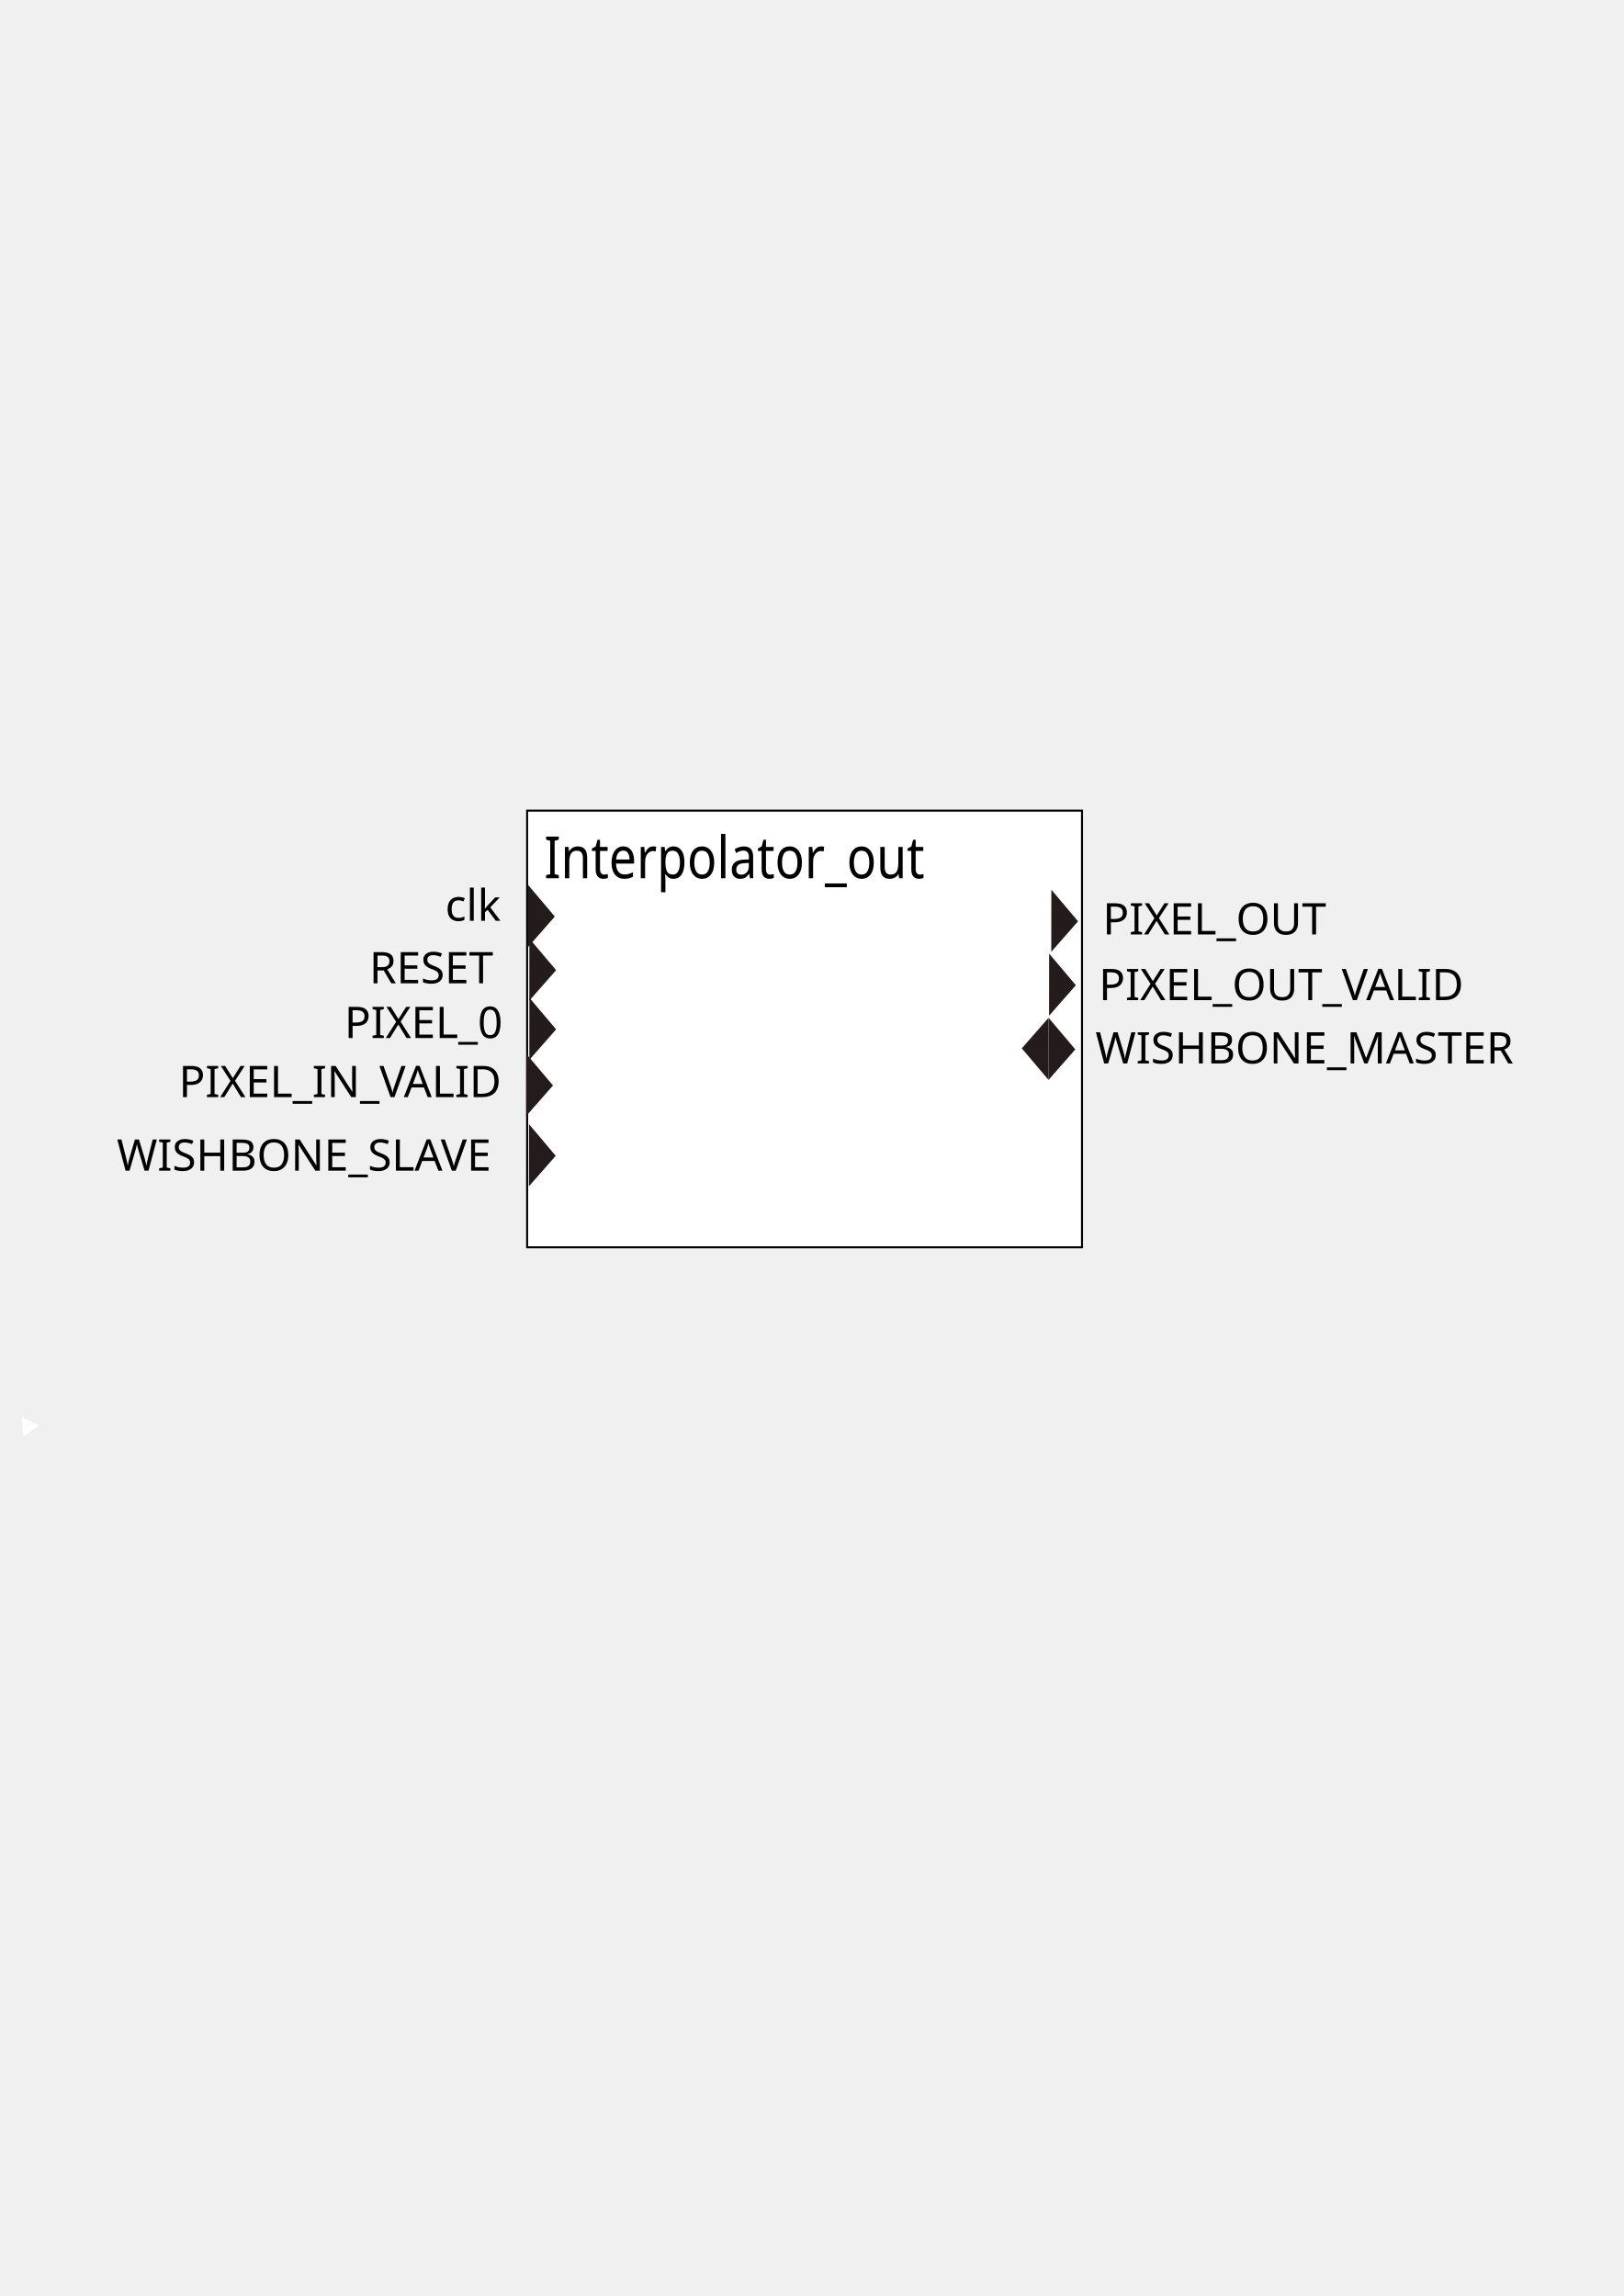
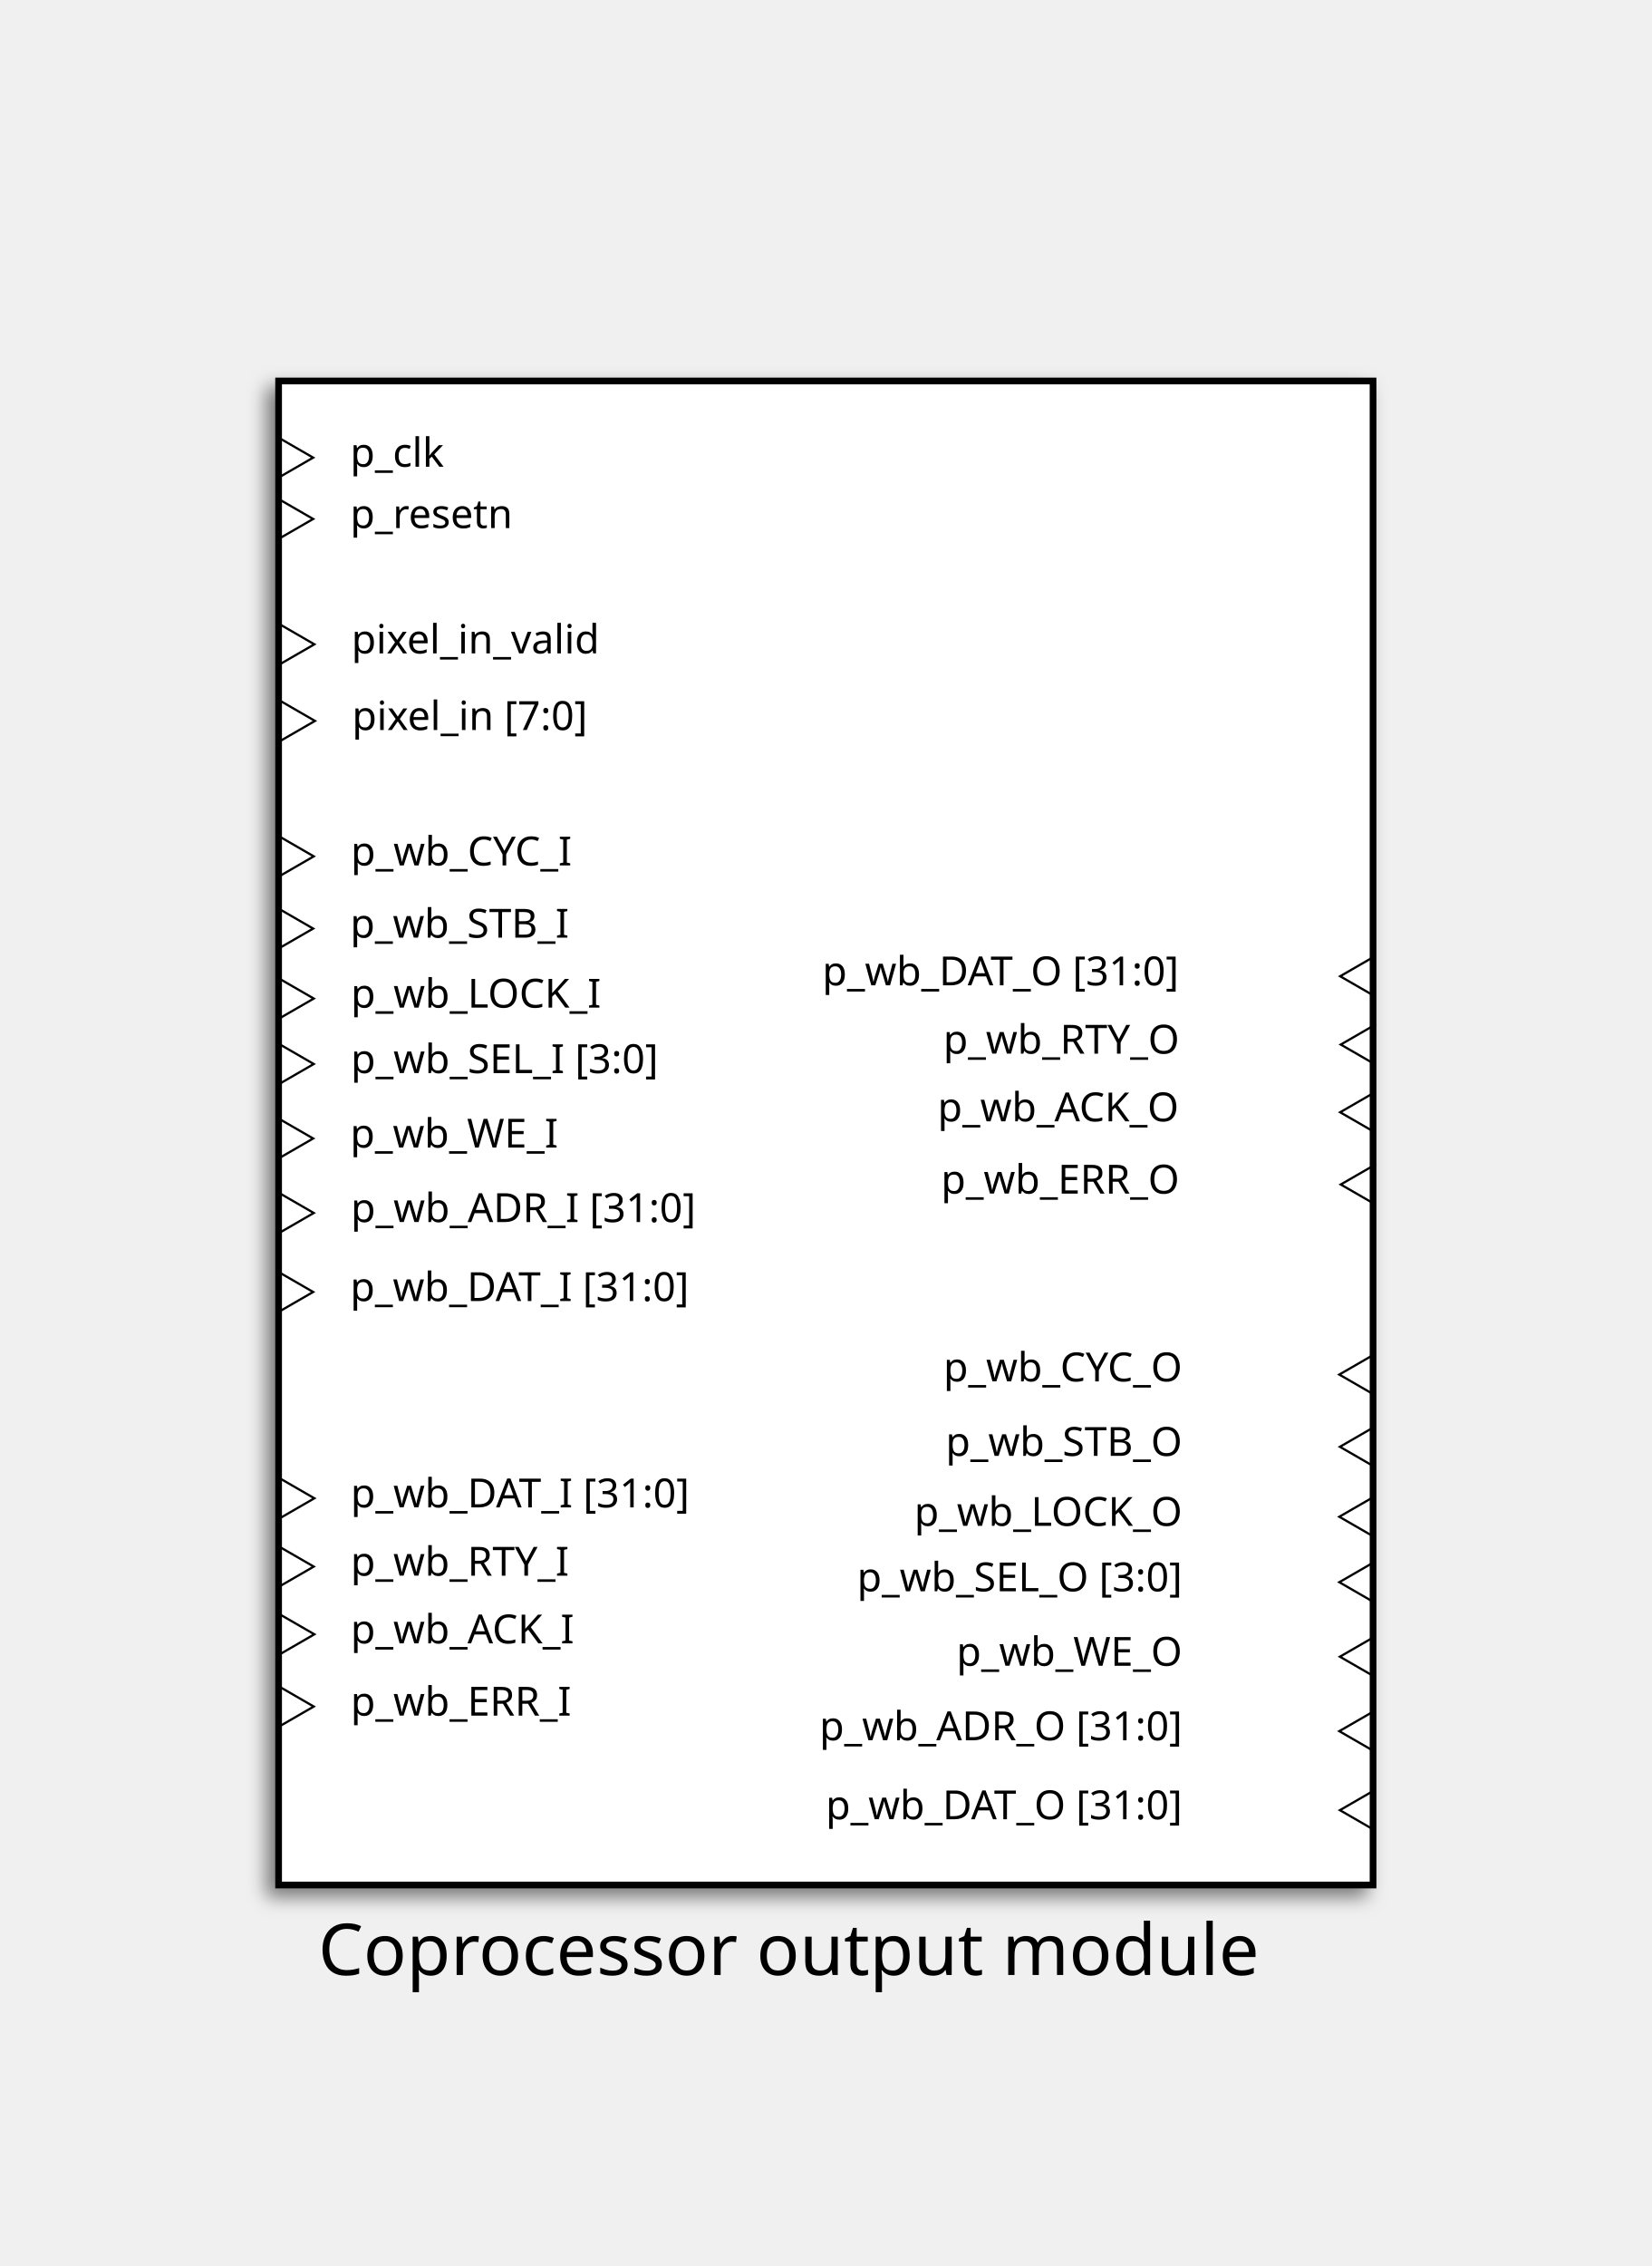
- <svg xmlns="http://www.w3.org/2000/svg" width="744.094" height="1052.362" id="svg2" version="1.1">
-   <defs id="defs4" />
-   <g id="layer1">
-     <rect style="fill:#ffffff;fill-rule:evenodd;stroke:#000000;stroke-width:0.919px;stroke-linecap:butt;stroke-linejoin:miter;stroke-opacity:1" id="rect2985" width="254.286" height="200.142" x="241.565" y="371.555" />
-     <text xml:space="preserve" style="font-size:24.529px;font-style:normal;font-weight:normal;line-height:125%;letter-spacing:0px;word-spacing:0px;fill:#000000;fill-opacity:1;stroke:none;font-family:Sans" x="271.571" y="369.598" id="text2987" transform="scale(0.9181813,1.089109)">
-       <tspan id="tspan2989" x="271.571" y="369.598">Interpolator_out</tspan>
+ <svg xmlns="http://www.w3.org/2000/svg" width="739.359" height="1014.141" id="svg5283" version="1.1">
+   <defs id="defs5285">
+     <filter id="filter6002" width="1.5" height="1.5" x="-0.25" y="-0.25" color-interpolation-filters="sRGB">
+       <feGaussianBlur id="feGaussianBlur6004" in="SourceAlpha" stdDeviation="4" result="blur" />
+       <feColorMatrix id="feColorMatrix6006" result="bluralpha" type="matrix" values="1 0 0 0 0 0 1 0 0 0 0 0 1 0 0 0 0 0 0.5 0 " />
+       <feOffset id="feOffset6008" in="bluralpha" dx="-4" dy="4" result="offsetBlur" />
+       <feMerge id="feMerge6010">
+         <feMergeNode id="feMergeNode6012" in="offsetBlur" />
+         <feMergeNode id="feMergeNode6014" in="SourceGraphic" />
+       </feMerge>
+     </filter>
+   </defs>
+   <g id="layer1" transform="translate(50.97656,122.2422)">
+     <rect style="fill:#ffffff;fill-opacity:1;stroke:#000000;stroke-width:3;stroke-miterlimit:4;stroke-opacity:1;stroke-dasharray:none;filter:url(#filter6002)" id="rect5291" width="489.924" height="673.116" x="73.741" y="48.271" />
+     <g id="g5327" transform="translate(-0.778174,-0.9695424)">
+       <text id="text5297" y="87.606" x="106.571" style="font-size:40px;font-style:normal;font-weight:normal;line-height:125%;letter-spacing:0px;word-spacing:0px;fill:#000000;fill-opacity:1;stroke:none;font-family:Sans" xml:space="preserve">
+         <tspan style="font-size:18px" y="87.606" x="106.571" id="tspan5299">p_clk</tspan>
+       </text>
+       <path id="path5301" d="M 74.246,74.453 89.985,83.54 74.519,92.469" style="fill:none;stroke:#000000;stroke-width:1px;stroke-linecap:butt;stroke-linejoin:miter;stroke-opacity:1" />
+     </g>
+     <text xml:space="preserve" style="font-size:40px;font-style:normal;font-weight:normal;line-height:125%;letter-spacing:0px;word-spacing:0px;fill:#000000;fill-opacity:1;stroke:none;font-family:Sans" x="105.793" y="114.087" id="text5297-8">
+       <tspan id="tspan5299-8" x="105.793" y="114.087" style="font-size:18px">p_resetn</tspan>
    </text>
-     <path style="fill:#ffffff" id="path2991" d="m 10,649.505 3.999,1.977 3.999,1.977 -3.712,2.474 -3.712,2.474 -0.287,-4.451 z" />
-     <path style="fill:#241c1c" id="path2993" d="m 194.286,705.219 -45.995,9.412 -45.995,9.412 14.846,-44.538 14.846,-44.538 31.148,35.126 z" transform="matrix(0.1431816,-0.09293993,0.04730824,0.2886297,193.0795,234.6103)" />
-     <path style="fill:#241c1c" id="path2993-3" d="m 194.286,705.219 -45.995,9.412 -45.995,9.412 14.846,-44.538 14.846,-44.538 31.148,35.126 z" transform="matrix(0.1431816,-0.09293993,0.04730824,0.2886297,193.6673,259.1741)" />
-     <path style="fill:#241c1c" id="path2993-2" d="m 194.286,705.219 -45.995,9.412 -45.995,9.412 14.846,-44.538 14.846,-44.538 31.148,35.126 z" transform="matrix(0.1431816,-0.09293993,0.04730824,0.2886297,193.6673,286.317)" />
-     <path style="fill:#241c1c" id="path2993-2-8" d="m 194.286,705.219 -45.995,9.412 -45.995,9.412 14.846,-44.538 14.846,-44.538 31.148,35.126 z" transform="matrix(0.1431816,-0.09293993,0.04730824,0.2886297,192.2387,312.0313)" />
-     <flowRoot xml:space="preserve" id="flowRoot3117" style="font-size:40px;font-style:normal;font-weight:normal;line-height:125%;letter-spacing:0px;word-spacing:0px;fill:#000000;fill-opacity:1;stroke:none;font-family:Sans">
-       <flowRegion id="flowRegion3119">
-         <rect id="rect3121" width="17.143" height="57.143" x="38.571" y="389.505" />
-       </flowRegion>
-       <flowPara id="flowPara3123">clkclk</flowPara>
-     </flowRoot>
-     <flowRoot xml:space="preserve" id="flowRoot3125" style="font-size:40px;font-style:normal;font-weight:normal;line-height:125%;letter-spacing:0px;word-spacing:0px;fill:#000000;fill-opacity:1;stroke:none;font-family:Sans" transform="matrix(0.9735278,0,0,1.230735,1.836203,-170.5081)">
-       <flowRegion id="flowRegion3127">
-         <rect id="rect3129" width="111.429" height="61.429" x="67.143" y="729.505" />
-       </flowRegion>
-       <flowPara id="flowPara3131" />
-     </flowRoot>
-     <text xml:space="preserve" style="font-size:10px;font-style:normal;font-weight:normal;line-height:125%;letter-spacing:0px;word-spacing:0px;fill:#000000;fill-opacity:1;stroke:none;font-family:Sans" x="328.571" y="740.934" id="text3133">
-       <tspan id="tspan3135" x="328.571" y="740.934" />
+     <path style="fill:none;stroke:#000000;stroke-width:1px;stroke-linecap:butt;stroke-linejoin:miter;stroke-opacity:1" d="m 73.468,100.935 15.738,9.087 -15.465,8.929" id="path5301-2" />
+     <text xml:space="preserve" style="font-size:40px;font-style:normal;font-weight:normal;line-height:125%;letter-spacing:0px;word-spacing:0px;fill:#000000;fill-opacity:1;stroke:none;font-family:Sans" x="106.066" y="265.082" id="text5297-0">
+       <tspan id="tspan5299-97" x="106.066" y="265.082" style="font-size:18px">p_wb_CYC_I</tspan>
    </text>
-     <text xml:space="preserve" style="font-size:6px;font-style:normal;font-weight:normal;line-height:125%;letter-spacing:0px;word-spacing:0px;fill:#000000;fill-opacity:1;stroke:none;font-family:Sans" x="277.143" y="742.362" id="text3137">
-       <tspan id="tspan3139" x="277.143" y="742.362" />
+     <path style="fill:none;stroke:#000000;stroke-width:1px;stroke-linecap:butt;stroke-linejoin:miter;stroke-opacity:1" d="m 73.741,251.929 15.738,9.087 -15.465,8.929" id="path5301-6" />
+     <text id="text5297-3" y="297.407" x="105.793" style="font-size:40px;font-style:normal;font-weight:normal;line-height:125%;letter-spacing:0px;word-spacing:0px;fill:#000000;fill-opacity:1;stroke:none;font-family:Sans" xml:space="preserve">
+       <tspan style="font-size:18px" y="297.407" x="105.793" id="tspan5299-98">p_wb_STB_I</tspan>
    </text>
-     <flowRoot xml:space="preserve" id="flowRoot3149" style="fill:black;stroke:none;stroke-opacity:1;stroke-width:1px;stroke-linejoin:miter;stroke-linecap:butt;fill-opacity:1;font-family:Sans;font-style:normal;font-weight:normal;font-size:10px;line-height:125%;letter-spacing:0px;word-spacing:0px">
-       <flowRegion id="flowRegion3151">
-         <rect id="rect3153" width="170" height="77.143" x="71.429" y="738.076" style="font-size:10px" />
-       </flowRegion>
-       <flowPara id="flowPara3155" />
-     </flowRoot>
-     <flowRoot xml:space="preserve" id="flowRoot3157" style="fill:black;stroke:none;stroke-opacity:1;stroke-width:1px;stroke-linejoin:miter;stroke-linecap:butt;fill-opacity:1;font-family:Sans;font-style:normal;font-weight:normal;font-size:6px;line-height:125%;letter-spacing:0px;word-spacing:0px">
-       <flowRegion id="flowRegion3159">
-         <rect id="rect3161" width="125.714" height="185.714" x="170" y="739.505" />
-       </flowRegion>
-       <flowPara id="flowPara3163" />
-     </flowRoot>
-     <text xml:space="preserve" style="font-size:6px;font-style:normal;font-weight:normal;line-height:125%;letter-spacing:0px;word-spacing:0px;fill:#000000;fill-opacity:1;stroke:none;font-family:Sans" x="290" y="786.648" id="text3165">
-       <tspan id="tspan3167" x="290" y="786.648" />
+     <path id="path5301-65" d="m 73.468,284.254 15.738,9.087 -15.465,8.929" style="fill:none;stroke:#000000;stroke-width:1px;stroke-linecap:butt;stroke-linejoin:miter;stroke-opacity:1" />
+     <text xml:space="preserve" style="font-size:40px;font-style:normal;font-weight:normal;line-height:125%;letter-spacing:0px;word-spacing:0px;fill:#000000;fill-opacity:1;stroke:none;font-family:Sans" x="106.066" y="328.721" id="text5297-5">
+       <tspan id="tspan5299-6" x="106.066" y="328.721" style="font-size:18px">p_wb_LOCK_I</tspan>
    </text>
-     <flowRoot xml:space="preserve" id="flowRoot3169" style="font-size:64px;font-style:normal;font-weight:normal;line-height:125%;letter-spacing:0px;word-spacing:0px;fill:#241c1c;fill-opacity:0;stroke:none;font-family:Sans">
-       <flowRegion id="flowRegion3171">
-         <rect id="rect3173" width="201.429" height="151.429" x="64.286" y="725.219" style="font-size:64px;fill:#241c1c;fill-opacity:0" />
-       </flowRegion>
-       <flowPara id="flowPara3175">dfvfdfv</flowPara>
-     </flowRoot>
-     <text xml:space="preserve" style="font-size:6px;font-style:normal;font-weight:normal;line-height:125%;letter-spacing:0px;word-spacing:0px;fill:#000000;fill-opacity:1;stroke:none;font-family:Sans" x="384.286" y="752.362" id="text3189">
-       <tspan id="tspan3191" x="384.286" y="752.362" />
+     <path style="fill:none;stroke:#000000;stroke-width:1px;stroke-linecap:butt;stroke-linejoin:miter;stroke-opacity:1" d="m 73.741,315.569 15.738,9.087 -15.465,8.929" id="path5301-3" />
+     <text id="text5297-52" y="358.016" x="106.066" style="font-size:40px;font-style:normal;font-weight:normal;line-height:125%;letter-spacing:0px;word-spacing:0px;fill:#000000;fill-opacity:1;stroke:none;font-family:Sans" xml:space="preserve">
+       <tspan style="font-size:18px" y="358.016" x="106.066" id="tspan5299-3">p_wb_SEL_I [3:0]</tspan>
    </text>
-     <flowRoot xml:space="preserve" id="flowRoot3201" style="font-size:14px;font-style:normal;font-weight:normal;line-height:125%;letter-spacing:0px;word-spacing:0px;fill:#000000;fill-opacity:1;stroke:none;font-family:Sans">
-       <flowRegion id="flowRegion3203">
-         <rect id="rect3205" width="76.772" height="28.284" x="6.061" y="394.753" style="font-size:14px" />
-       </flowRegion>
-       <flowPara id="flowPara3207" />
-     </flowRoot>
-     <path style="fill:#241c1c;fill-opacity:0" id="path3209" d="m 174.33,430.961 c -0.405,9.312 -0.357,18.638 -0.427,27.957 -0.015,8.12 -0.03,4.158 0.037,11.886 0,0 -12.51,6.374 -12.51,6.374 l 0,0 c 0.066,-7.773 0.052,-3.799 0.037,-11.923 -0.069,-9.174 -0.016,-18.355 -0.427,-27.522 0,0 13.29,-6.772 13.29,-6.772 z" />
-     <flowRoot xml:space="preserve" id="flowRoot3211" style="fill:black;stroke:none;stroke-opacity:1;stroke-width:1px;stroke-linejoin:miter;stroke-linecap:butt;fill-opacity:1;font-family:Sans;font-style:normal;font-weight:normal;font-size:8px;line-height:125%;letter-spacing:0px;word-spacing:0px">
-       <flowRegion id="flowRegion3213">
-         <rect id="rect3215" width="158.594" height="77.782" x="131.32" y="733.154" />
-       </flowRegion>
-       <flowPara id="flowPara3217" />
-     </flowRoot>
-     <flowRoot xml:space="preserve" id="flowRoot3219" style="font-size:8px;font-style:normal;font-weight:normal;line-height:125%;letter-spacing:0px;word-spacing:0px;fill:#000000;fill-opacity:1;stroke:none;font-family:Sans">
-       <flowRegion id="flowRegion3221">
-         <rect id="rect3223" width="152.533" height="49.497" x="111.117" y="704.87" />
-       </flowRegion>
-       <flowPara id="flowPara3225">WCD</flowPara>
-     </flowRoot>
-     <text xml:space="preserve" style="font-size:20px;font-style:normal;font-weight:normal;line-height:125%;letter-spacing:0px;word-spacing:0px;fill:#000000;fill-opacity:1;stroke:none;font-family:Sans" x="204.051" y="422.027" id="text3227">
-       <tspan id="tspan3229" x="204.051" y="422.027">clk</tspan>
+     <path id="path5301-1" d="m 73.741,344.864 15.738,9.087 -15.465,8.929" style="fill:none;stroke:#000000;stroke-width:1px;stroke-linecap:butt;stroke-linejoin:miter;stroke-opacity:1" />
+     <text xml:space="preserve" style="font-size:40px;font-style:normal;font-weight:normal;line-height:125%;letter-spacing:0px;word-spacing:0px;fill:#000000;fill-opacity:1;stroke:none;font-family:Sans" x="105.793" y="391.351" id="text5297-89">
+       <tspan id="tspan5299-7" x="105.793" y="391.351" style="font-size:18px">p_wb_WE_I</tspan>
    </text>
-     <text xml:space="preserve" style="font-size:20px;font-style:normal;font-weight:normal;line-height:125%;letter-spacing:0px;word-spacing:0px;fill:#000000;fill-opacity:1;stroke:none;font-family:Sans" x="169.253" y="450.696" id="text3227-2">
-       <tspan id="tspan3229-1" x="169.253" y="450.696">RESET</tspan>
+     <path style="fill:none;stroke:#000000;stroke-width:1px;stroke-linecap:butt;stroke-linejoin:miter;stroke-opacity:1" d="m 73.468,378.199 15.738,9.087 -15.465,8.929" id="path5301-20" />
+     <text id="text5297-7" y="424.686" x="106.066" style="font-size:40px;font-style:normal;font-weight:normal;line-height:125%;letter-spacing:0px;word-spacing:0px;fill:#000000;fill-opacity:1;stroke:none;font-family:Sans" xml:space="preserve">
+       <tspan style="font-size:18px" y="424.686" x="106.066" id="tspan5299-94">p_wb_ADR_I [31:0]</tspan>
    </text>
-     <text xml:space="preserve" style="font-size:20px;font-style:normal;font-weight:normal;line-height:125%;letter-spacing:0px;word-spacing:0px;fill:#000000;fill-opacity:1;stroke:none;font-family:Sans" x="157.843" y="475.774" id="text3227-2-3">
-       <tspan id="tspan3229-1-6" x="157.843" y="475.774">PIXEL_0</tspan>
+     <path id="path5301-4" d="m 73.741,411.534 15.738,9.087 -15.465,8.929" style="fill:none;stroke:#000000;stroke-width:1px;stroke-linecap:butt;stroke-linejoin:miter;stroke-opacity:1" />
+     <g id="g5327-9" transform="translate(-0.778174,372.4356)">
+       <text id="text5297-73" y="87.606" x="106.571" style="font-size:40px;font-style:normal;font-weight:normal;line-height:125%;letter-spacing:0px;word-spacing:0px;fill:#000000;fill-opacity:1;stroke:none;font-family:Sans" xml:space="preserve">
+         <tspan style="font-size:18px" y="87.606" x="106.571" id="tspan5299-65">p_wb_DAT_I [31:0]</tspan>
+       </text>
+       <path id="path5301-64" d="M 74.246,74.453 89.985,83.54 74.519,92.469" style="fill:none;stroke:#000000;stroke-width:1px;stroke-linecap:butt;stroke-linejoin:miter;stroke-opacity:1" />
+     </g>
+     <text id="text5297-6-5-2-9" y="318.742" x="528.724" style="font-size:40px;font-style:normal;font-weight:normal;text-align:end;line-height:125%;letter-spacing:0px;word-spacing:0px;text-anchor:end;fill:#000000;fill-opacity:1;stroke:none;font-family:Sans" xml:space="preserve">
+       <tspan style="font-size:18px;text-align:end;text-anchor:end" y="318.742" x="528.724" id="tspan5299-9-7-3-3">p_wb_DAT_O [31:0]</tspan>
    </text>
-     <text xml:space="preserve" style="font-size:20px;font-style:normal;font-weight:normal;line-height:125%;letter-spacing:0px;word-spacing:0px;fill:#000000;fill-opacity:1;stroke:none;font-family:Sans" x="81.941" y="502.852" id="text3227-2-3-5-6-4-9">
-       <tspan id="tspan3229-1-6-3-7-3-9" x="81.941" y="502.852">PIXEL_IN_VALID</tspan>
+     <path id="path5301-27-7-3-6" d="m 564.675,305.589 -15.738,9.087 15.465,8.929" style="fill:none;stroke:#000000;stroke-width:1px;stroke-linecap:butt;stroke-linejoin:miter;stroke-opacity:1" />
+     <text id="text5297-6-5-2-9-7" y="349.31" x="528.997" style="font-size:40px;font-style:normal;font-weight:normal;text-align:end;line-height:125%;letter-spacing:0px;word-spacing:0px;text-anchor:end;fill:#000000;fill-opacity:1;stroke:none;font-family:Sans" xml:space="preserve">
+       <tspan style="font-size:18px;text-align:end;text-anchor:end" y="349.31" x="528.997" id="tspan5299-9-7-3-3-5">p_wb_RTY_O</tspan>
    </text>
-     <path style="fill:#241c1c" id="path2993-0" d="m 194.286,705.219 -45.995,9.412 -45.995,9.412 14.846,-44.538 14.846,-44.538 31.148,35.126 z" transform="matrix(0.1431816,-0.09293993,0.04730824,0.2886297,432.8631,236.7889)" />
-     <path style="fill:#241c1c" id="path2993-0-1" d="m 194.286,705.219 -45.995,9.412 -45.995,9.412 14.846,-44.538 14.846,-44.538 31.148,35.126 z" transform="matrix(0.1431816,-0.09293993,0.04730824,0.2886297,431.853,266.0833)" />
-     <text xml:space="preserve" style="font-size:20px;font-style:normal;font-weight:normal;line-height:125%;letter-spacing:0px;word-spacing:0px;fill:#000000;fill-opacity:1;stroke:none;font-family:Sans" x="505.335" y="428.297" id="text3227-2-0">
-       <tspan id="tspan3229-1-5" x="505.335" y="428.297">PIXEL_OUT</tspan>
+     <path id="path5301-27-7-3-6-4" d="m 564.948,336.158 -15.738,9.087 15.465,8.929" style="fill:none;stroke:#000000;stroke-width:1px;stroke-linecap:butt;stroke-linejoin:miter;stroke-opacity:1" />
+     <text id="text5297-6-5-2-9-7-6" y="379.615" x="528.724" style="font-size:40px;font-style:normal;font-weight:normal;text-align:end;line-height:125%;letter-spacing:0px;word-spacing:0px;text-anchor:end;fill:#000000;fill-opacity:1;stroke:none;font-family:Sans" xml:space="preserve">
+       <tspan style="font-size:18px;text-align:end;text-anchor:end" y="379.615" x="528.724" id="tspan5299-9-7-3-3-5-0">p_wb_ACK_O</tspan>
    </text>
-     <text xml:space="preserve" style="font-size:20px;font-style:normal;font-weight:normal;line-height:125%;letter-spacing:0px;word-spacing:0px;fill:#000000;fill-opacity:1;stroke:none;font-family:Sans" x="503.566" y="458.405" id="text3227-2-0-8">
-       <tspan id="tspan3229-1-5-0" x="503.566" y="458.405">PIXEL_OUT_VALID</tspan>
+     <path id="path5301-27-7-3-6-4-0" d="m 564.675,366.463 -15.738,9.087 15.465,8.929" style="fill:none;stroke:#000000;stroke-width:1px;stroke-linecap:butt;stroke-linejoin:miter;stroke-opacity:1" />
+     <text id="text5297-6-5-2-9-7-0" y="411.94" x="528.997" style="font-size:40px;font-style:normal;font-weight:normal;text-align:end;line-height:125%;letter-spacing:0px;word-spacing:0px;text-anchor:end;fill:#000000;fill-opacity:1;stroke:none;font-family:Sans" xml:space="preserve">
+       <tspan style="font-size:18px;text-align:end;text-anchor:end" y="411.94" x="528.997" id="tspan5299-9-7-3-3-5-1">p_wb_ERR_O</tspan>
    </text>
-     <path style="fill:#241c1c" id="path2993-0-1-4" d="m 194.286,705.219 -45.995,9.412 -45.995,9.412 14.846,-44.538 14.846,-44.538 31.148,35.126 z" transform="matrix(0.1431816,-0.09293993,0.04730824,0.2886297,431.6005,295.504)" />
-     <text xml:space="preserve" style="font-size:20px;font-style:normal;font-weight:normal;line-height:125%;letter-spacing:0px;word-spacing:0px;fill:#000000;fill-opacity:1;stroke:none;font-family:Sans" x="501.999" y="487.426" id="text3227-2-0-8-7">
-       <tspan id="tspan3229-1-5-0-9" x="501.999" y="487.426">WISHBONE_MASTER</tspan>
+     <path id="path5301-27-7-3-6-4-4" d="m 564.948,398.787 -15.738,9.087 15.465,8.929" style="fill:none;stroke:#000000;stroke-width:1px;stroke-linecap:butt;stroke-linejoin:miter;stroke-opacity:1" />
+     <text xml:space="preserve" style="font-size:40px;font-style:normal;font-weight:normal;text-align:end;line-height:125%;letter-spacing:0px;word-spacing:0px;text-anchor:end;fill:#000000;fill-opacity:1;stroke:none;font-family:Sans" x="564.675" y="761.667" id="text5844">
+       <tspan id="tspan5846" x="564.675" y="761.667" style="font-size:32px">Coprocessor output module</tspan>
    </text>
-     <path style="fill:#241c1c" id="path2993-0-1-4-9" d="m 194.286,705.219 -45.995,9.412 -45.995,9.412 14.846,-44.538 14.846,-44.538 31.148,35.126 z" transform="matrix(0.1431816,-0.09293993,0.04730824,0.2886297,193.4924,344.2669)" />
-     <text xml:space="preserve" style="font-size:20px;font-style:normal;font-weight:normal;line-height:125%;letter-spacing:0px;word-spacing:0px;fill:#000000;fill-opacity:1;stroke:none;font-family:Sans" x="53.522" y="536.56" id="text3227-2-3-5-6-4-9-2">
-       <tspan id="tspan3229-1-6-3-7-3-9-4" x="53.522" y="536.56">WISHBONE_SLAVE</tspan>
+     <g transform="translate(-0.236952,82.57532)" id="g5327-8-9">
+       <text xml:space="preserve" style="font-size:40px;font-style:normal;font-weight:normal;line-height:125%;letter-spacing:0px;word-spacing:0px;fill:#000000;fill-opacity:1;stroke:none;font-family:Sans" x="106.571" y="87.606" id="text5297-81-6">
+         <tspan id="tspan5299-1-1" x="106.571" y="87.606" style="font-size:18px">pixel_in_valid</tspan>
+       </text>
+       <path style="fill:none;stroke:#000000;stroke-width:1px;stroke-linecap:butt;stroke-linejoin:miter;stroke-opacity:1" d="M 74.246,74.453 89.985,83.54 74.519,92.469" id="path5301-14-5" />
+     </g>
+     <g transform="translate(0.036147,116.861)" id="g5327-8-4">
+       <text xml:space="preserve" style="font-size:40px;font-style:normal;font-weight:normal;line-height:125%;letter-spacing:0px;word-spacing:0px;fill:#000000;fill-opacity:1;stroke:none;font-family:Sans" x="106.571" y="87.606" id="text5297-81-5">
+         <tspan id="tspan5299-1-9" x="106.571" y="87.606" style="font-size:18px">pixel_in [7:0]</tspan>
+       </text>
+       <path style="fill:none;stroke:#000000;stroke-width:1px;stroke-linecap:butt;stroke-linejoin:miter;stroke-opacity:1" d="M 74.246,74.453 89.985,83.54 74.519,92.469" id="path5301-14-6" />
+     </g>
+     <text xml:space="preserve" style="font-size:40px;font-style:normal;font-weight:normal;text-align:end;line-height:125%;letter-spacing:0px;word-spacing:0px;text-anchor:end;fill:#000000;fill-opacity:1;stroke:none;font-family:Sans" x="530.263" y="495.994" id="text5297-0-2">
+       <tspan id="tspan5299-97-3" x="530.263" y="495.994" style="font-size:18px;text-align:end;text-anchor:end">p_wb_CYC_O</tspan>
    </text>
-     <path style="fill:#241c1c" id="path2993-0-1-4-1" d="m 194.286,705.219 -45.995,9.412 -45.995,9.412 14.846,-44.538 14.846,-44.538 31.148,35.126 z" transform="matrix(-0.1430533,0.09313728,-0.0477062,-0.2885642,529.6904,665.9172)" />
+     <path style="fill:none;stroke:#000000;stroke-width:1px;stroke-linecap:butt;stroke-linejoin:miter;stroke-opacity:1" d="m 564.291,483.852 -15.738,9.087 15.465,8.929" id="path5301-6-6" />
+     <text id="text5297-3-6" y="529.329" x="530.263" style="font-size:40px;font-style:normal;font-weight:normal;text-align:end;line-height:125%;letter-spacing:0px;word-spacing:0px;text-anchor:end;fill:#000000;fill-opacity:1;stroke:none;font-family:Sans" xml:space="preserve">
+       <tspan style="font-size:18px;text-align:end;text-anchor:end" y="529.329" x="530.263" id="tspan5299-98-3">p_wb_STB_O</tspan>
+     </text>
+     <path id="path5301-65-9" d="m 564.564,516.177 -15.738,9.087 15.465,8.929" style="fill:none;stroke:#000000;stroke-width:1px;stroke-linecap:butt;stroke-linejoin:miter;stroke-opacity:1" />
+     <text xml:space="preserve" style="font-size:40px;font-style:normal;font-weight:normal;text-align:end;line-height:125%;letter-spacing:0px;word-spacing:0px;text-anchor:end;fill:#000000;fill-opacity:1;stroke:none;font-family:Sans" x="530.263" y="560.644" id="text5297-5-8">
+       <tspan id="tspan5299-6-4" x="530.263" y="560.644" style="font-size:18px;text-align:end;text-anchor:end">p_wb_LOCK_O</tspan>
+     </text>
+     <path style="fill:none;stroke:#000000;stroke-width:1px;stroke-linecap:butt;stroke-linejoin:miter;stroke-opacity:1" d="m 564.291,547.491 -15.738,9.087 15.465,8.929" id="path5301-3-5" />
+     <text id="text5297-52-1" y="589.938" x="530.263" style="font-size:40px;font-style:normal;font-weight:normal;text-align:end;line-height:125%;letter-spacing:0px;word-spacing:0px;text-anchor:end;fill:#000000;fill-opacity:1;stroke:none;font-family:Sans" xml:space="preserve">
+       <tspan style="font-size:18px;text-align:end;text-anchor:end" y="589.938" x="530.263" id="tspan5299-3-4">p_wb_SEL_O [3:0]</tspan>
+     </text>
+     <path id="path5301-1-9" d="m 564.291,576.786 -15.738,9.087 15.465,8.929" style="fill:none;stroke:#000000;stroke-width:1px;stroke-linecap:butt;stroke-linejoin:miter;stroke-opacity:1" />
+     <text xml:space="preserve" style="font-size:40px;font-style:normal;font-weight:normal;text-align:end;line-height:125%;letter-spacing:0px;word-spacing:0px;text-anchor:end;fill:#000000;fill-opacity:1;stroke:none;font-family:Sans" x="530.263" y="623.273" id="text5297-89-0">
+       <tspan id="tspan5299-7-4" x="530.263" y="623.273" style="font-size:18px;text-align:end;text-anchor:end">p_wb_WE_O</tspan>
+     </text>
+     <path style="fill:none;stroke:#000000;stroke-width:1px;stroke-linecap:butt;stroke-linejoin:miter;stroke-opacity:1" d="m 564.564,610.121 -15.738,9.087 15.465,8.929" id="path5301-20-9" />
+     <text id="text5297-7-6" y="656.608" x="530.263" style="font-size:40px;font-style:normal;font-weight:normal;text-align:end;line-height:125%;letter-spacing:0px;word-spacing:0px;text-anchor:end;fill:#000000;fill-opacity:1;stroke:none;font-family:Sans" xml:space="preserve">
+       <tspan style="font-size:18px;text-align:end;text-anchor:end" y="656.608" x="530.263" id="tspan5299-94-3">p_wb_ADR_O [31:0]</tspan>
+     </text>
+     <path id="path5301-4-1" d="m 564.291,643.456 -15.738,9.087 15.465,8.929" style="fill:none;stroke:#000000;stroke-width:1px;stroke-linecap:butt;stroke-linejoin:miter;stroke-opacity:1" />
+     <text xml:space="preserve" style="font-size:40px;font-style:normal;font-weight:normal;text-align:end;line-height:125%;letter-spacing:0px;word-spacing:0px;text-anchor:end;fill:#000000;fill-opacity:1;stroke:none;font-family:Sans" x="530.263" y="691.963" id="text5297-73-3">
+       <tspan id="tspan5299-65-7" x="530.263" y="691.963" style="font-size:18px;text-align:end;text-anchor:end">p_wb_DAT_O [31:0]</tspan>
+     </text>
+     <path style="fill:none;stroke:#000000;stroke-width:1px;stroke-linecap:butt;stroke-linejoin:miter;stroke-opacity:1" d="m 564.564,678.811 -15.738,9.087 15.465,8.929" id="path5301-64-5" />
+     <text id="text5297-6-5-2-9-73" y="552.378" x="105.999" style="font-size:40px;font-style:normal;font-weight:normal;text-align:start;line-height:125%;letter-spacing:0px;word-spacing:0px;text-anchor:start;fill:#000000;fill-opacity:1;stroke:none;font-family:Sans" xml:space="preserve">
+       <tspan style="font-size:18px;text-align:start;text-anchor:start" y="552.378" x="105.999" id="tspan5299-9-7-3-3-7">p_wb_DAT_I [31:0]</tspan>
+     </text>
+     <path id="path5301-27-7-3-6-5" d="m 74.009,539.226 15.738,9.087 -15.465,8.929" style="fill:none;stroke:#000000;stroke-width:1px;stroke-linecap:butt;stroke-linejoin:miter;stroke-opacity:1" />
+     <text id="text5297-6-5-2-9-7-69" y="582.947" x="105.999" style="font-size:40px;font-style:normal;font-weight:normal;text-align:start;line-height:125%;letter-spacing:0px;word-spacing:0px;text-anchor:start;fill:#000000;fill-opacity:1;stroke:none;font-family:Sans" xml:space="preserve">
+       <tspan style="font-size:18px;text-align:start;text-anchor:start" y="582.947" x="105.999" id="tspan5299-9-7-3-3-5-07">p_wb_RTY_I</tspan>
+     </text>
+     <path id="path5301-27-7-3-6-4-1" d="m 73.736,569.795 15.738,9.087 -15.465,8.929" style="fill:none;stroke:#000000;stroke-width:1px;stroke-linecap:butt;stroke-linejoin:miter;stroke-opacity:1" />
+     <text id="text5297-6-5-2-9-7-6-4" y="613.251" x="105.999" style="font-size:40px;font-style:normal;font-weight:normal;text-align:start;line-height:125%;letter-spacing:0px;word-spacing:0px;text-anchor:start;fill:#000000;fill-opacity:1;stroke:none;font-family:Sans" xml:space="preserve">
+       <tspan style="font-size:18px;text-align:start;text-anchor:start" y="613.251" x="105.999" id="tspan5299-9-7-3-3-5-0-1">p_wb_ACK_I</tspan>
+     </text>
+     <path id="path5301-27-7-3-6-4-0-0" d="m 74.009,600.099 15.738,9.087 -15.465,8.929" style="fill:none;stroke:#000000;stroke-width:1px;stroke-linecap:butt;stroke-linejoin:miter;stroke-opacity:1" />
+     <text id="text5297-6-5-2-9-7-0-0" y="645.576" x="105.999" style="font-size:40px;font-style:normal;font-weight:normal;text-align:start;line-height:125%;letter-spacing:0px;word-spacing:0px;text-anchor:start;fill:#000000;fill-opacity:1;stroke:none;font-family:Sans" xml:space="preserve">
+       <tspan style="font-size:18px;text-align:start;text-anchor:start" y="645.576" x="105.999" id="tspan5299-9-7-3-3-5-1-6">p_wb_ERR_I</tspan>
+     </text>
+     <path id="path5301-27-7-3-6-4-4-9" d="m 73.736,632.424 15.738,9.087 -15.465,8.929" style="fill:none;stroke:#000000;stroke-width:1px;stroke-linecap:butt;stroke-linejoin:miter;stroke-opacity:1" />
  </g>
</svg>
